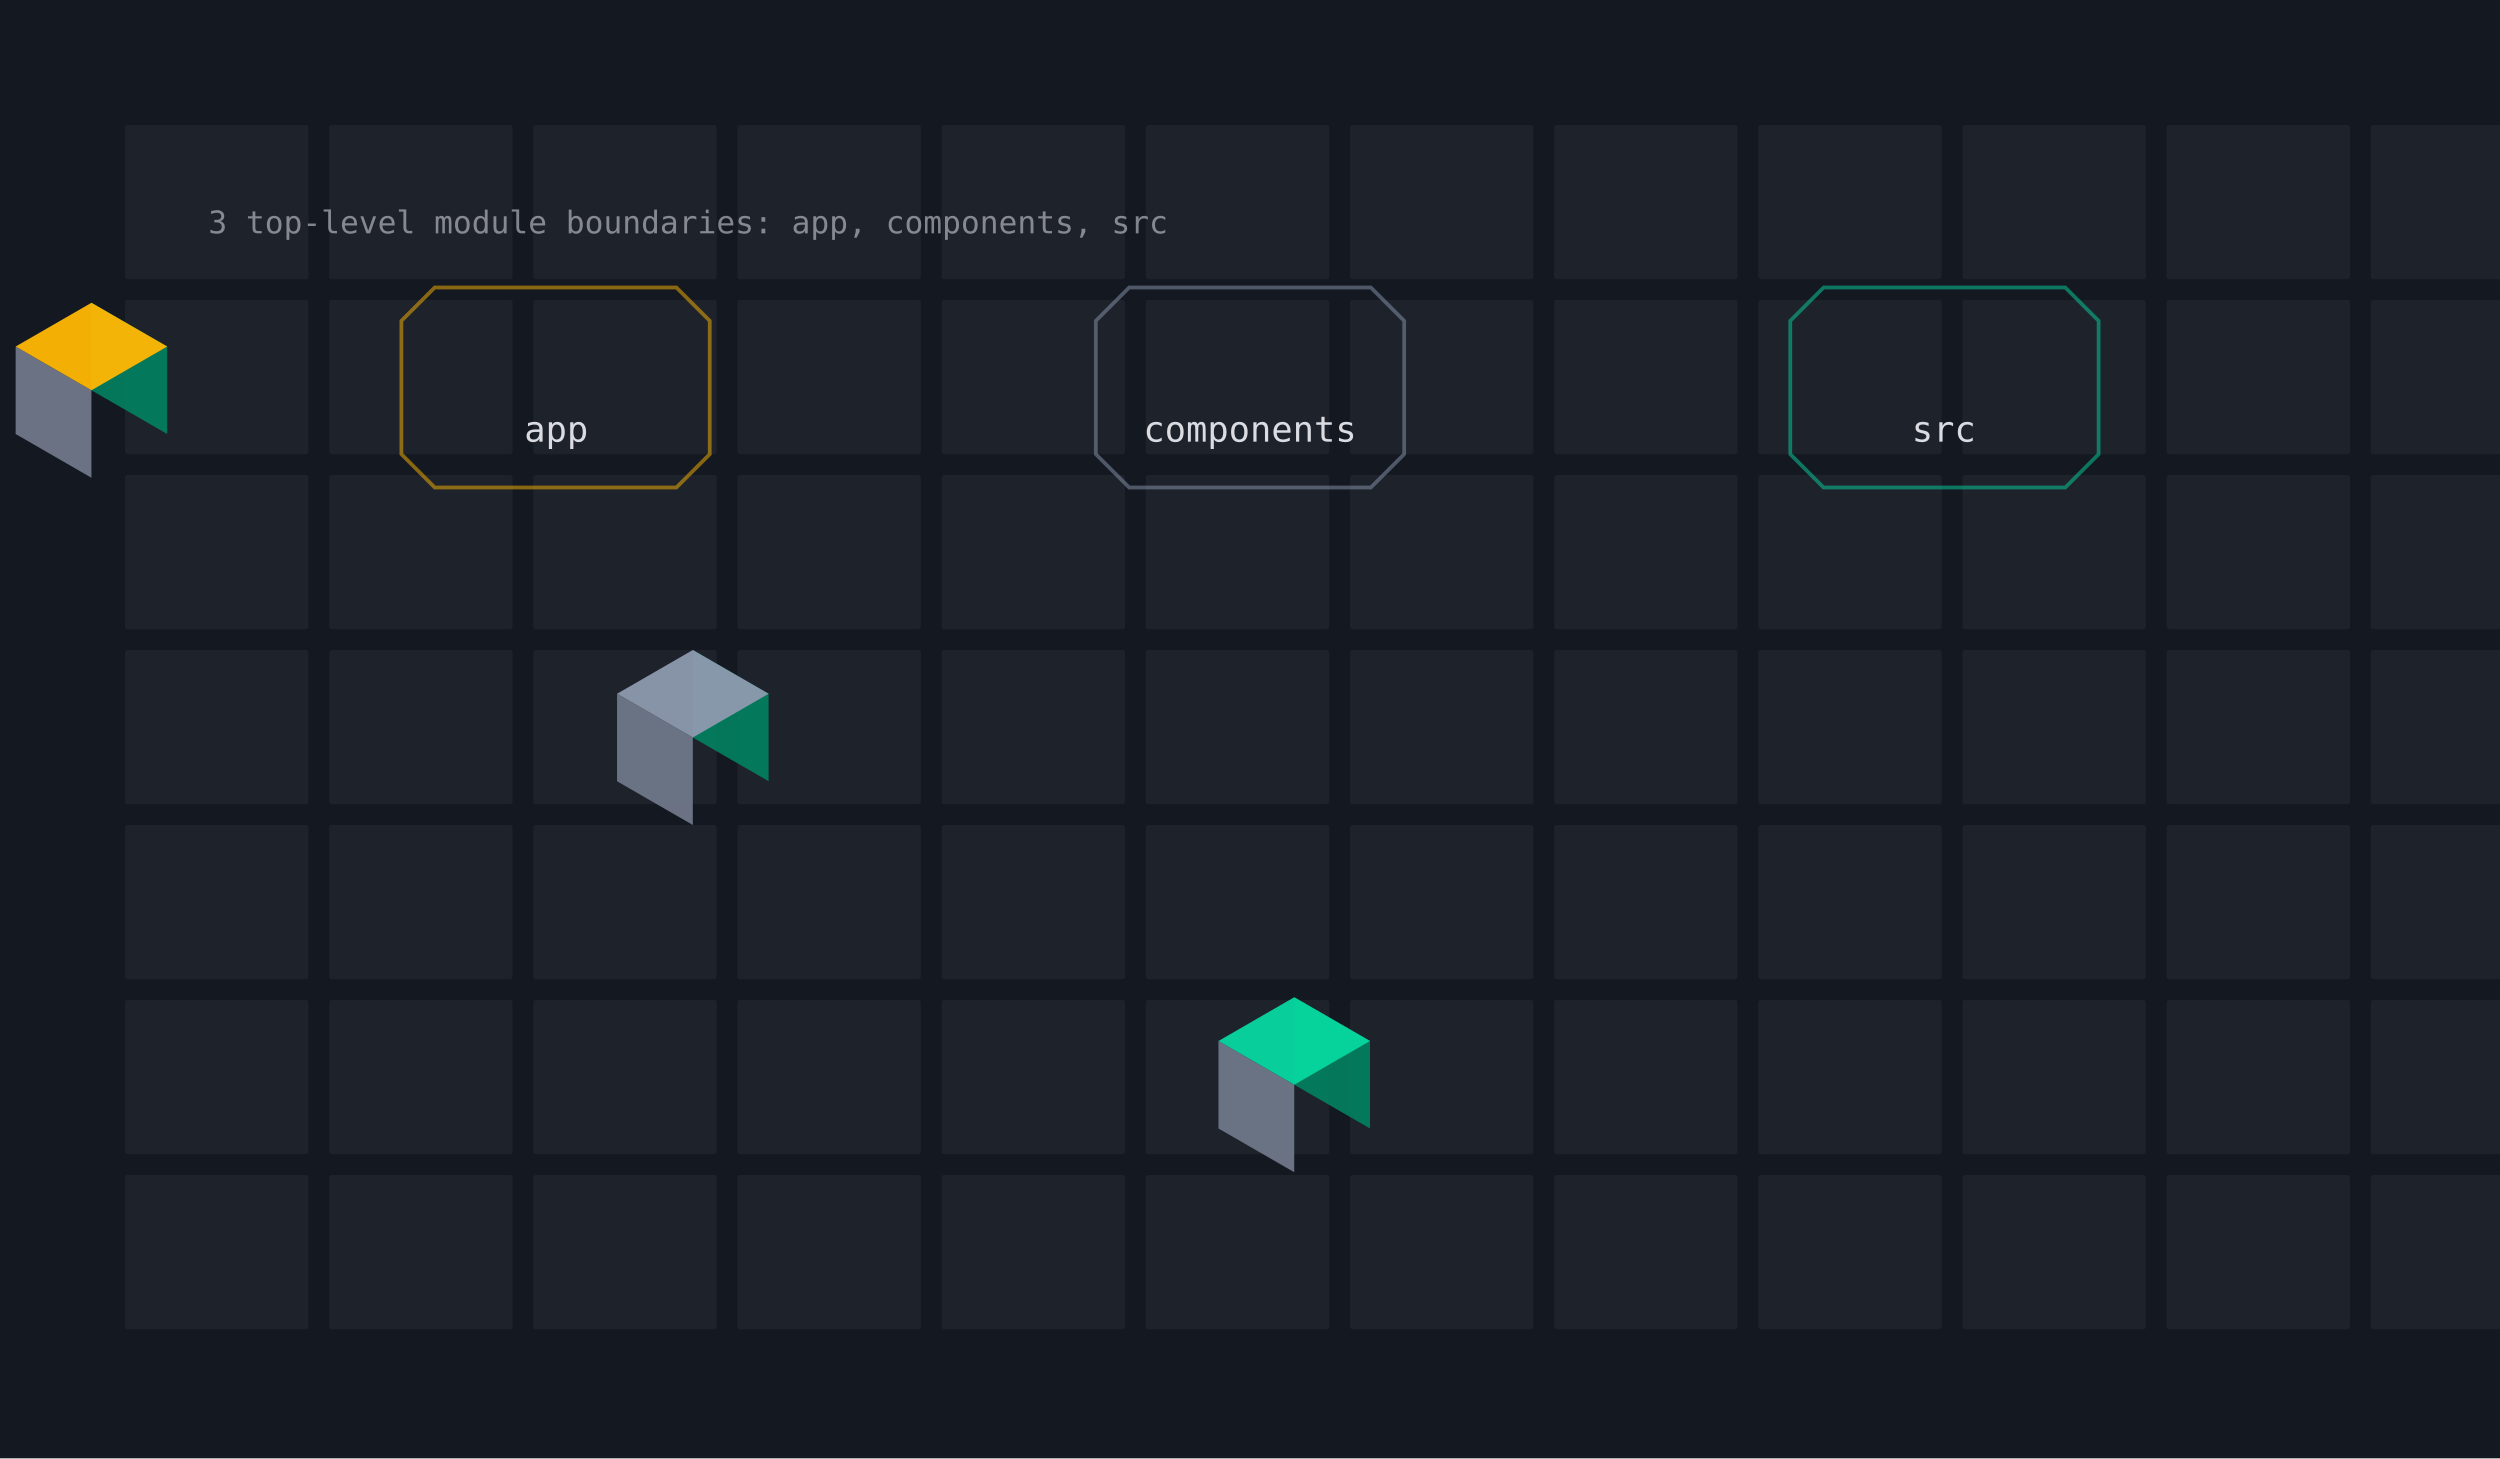
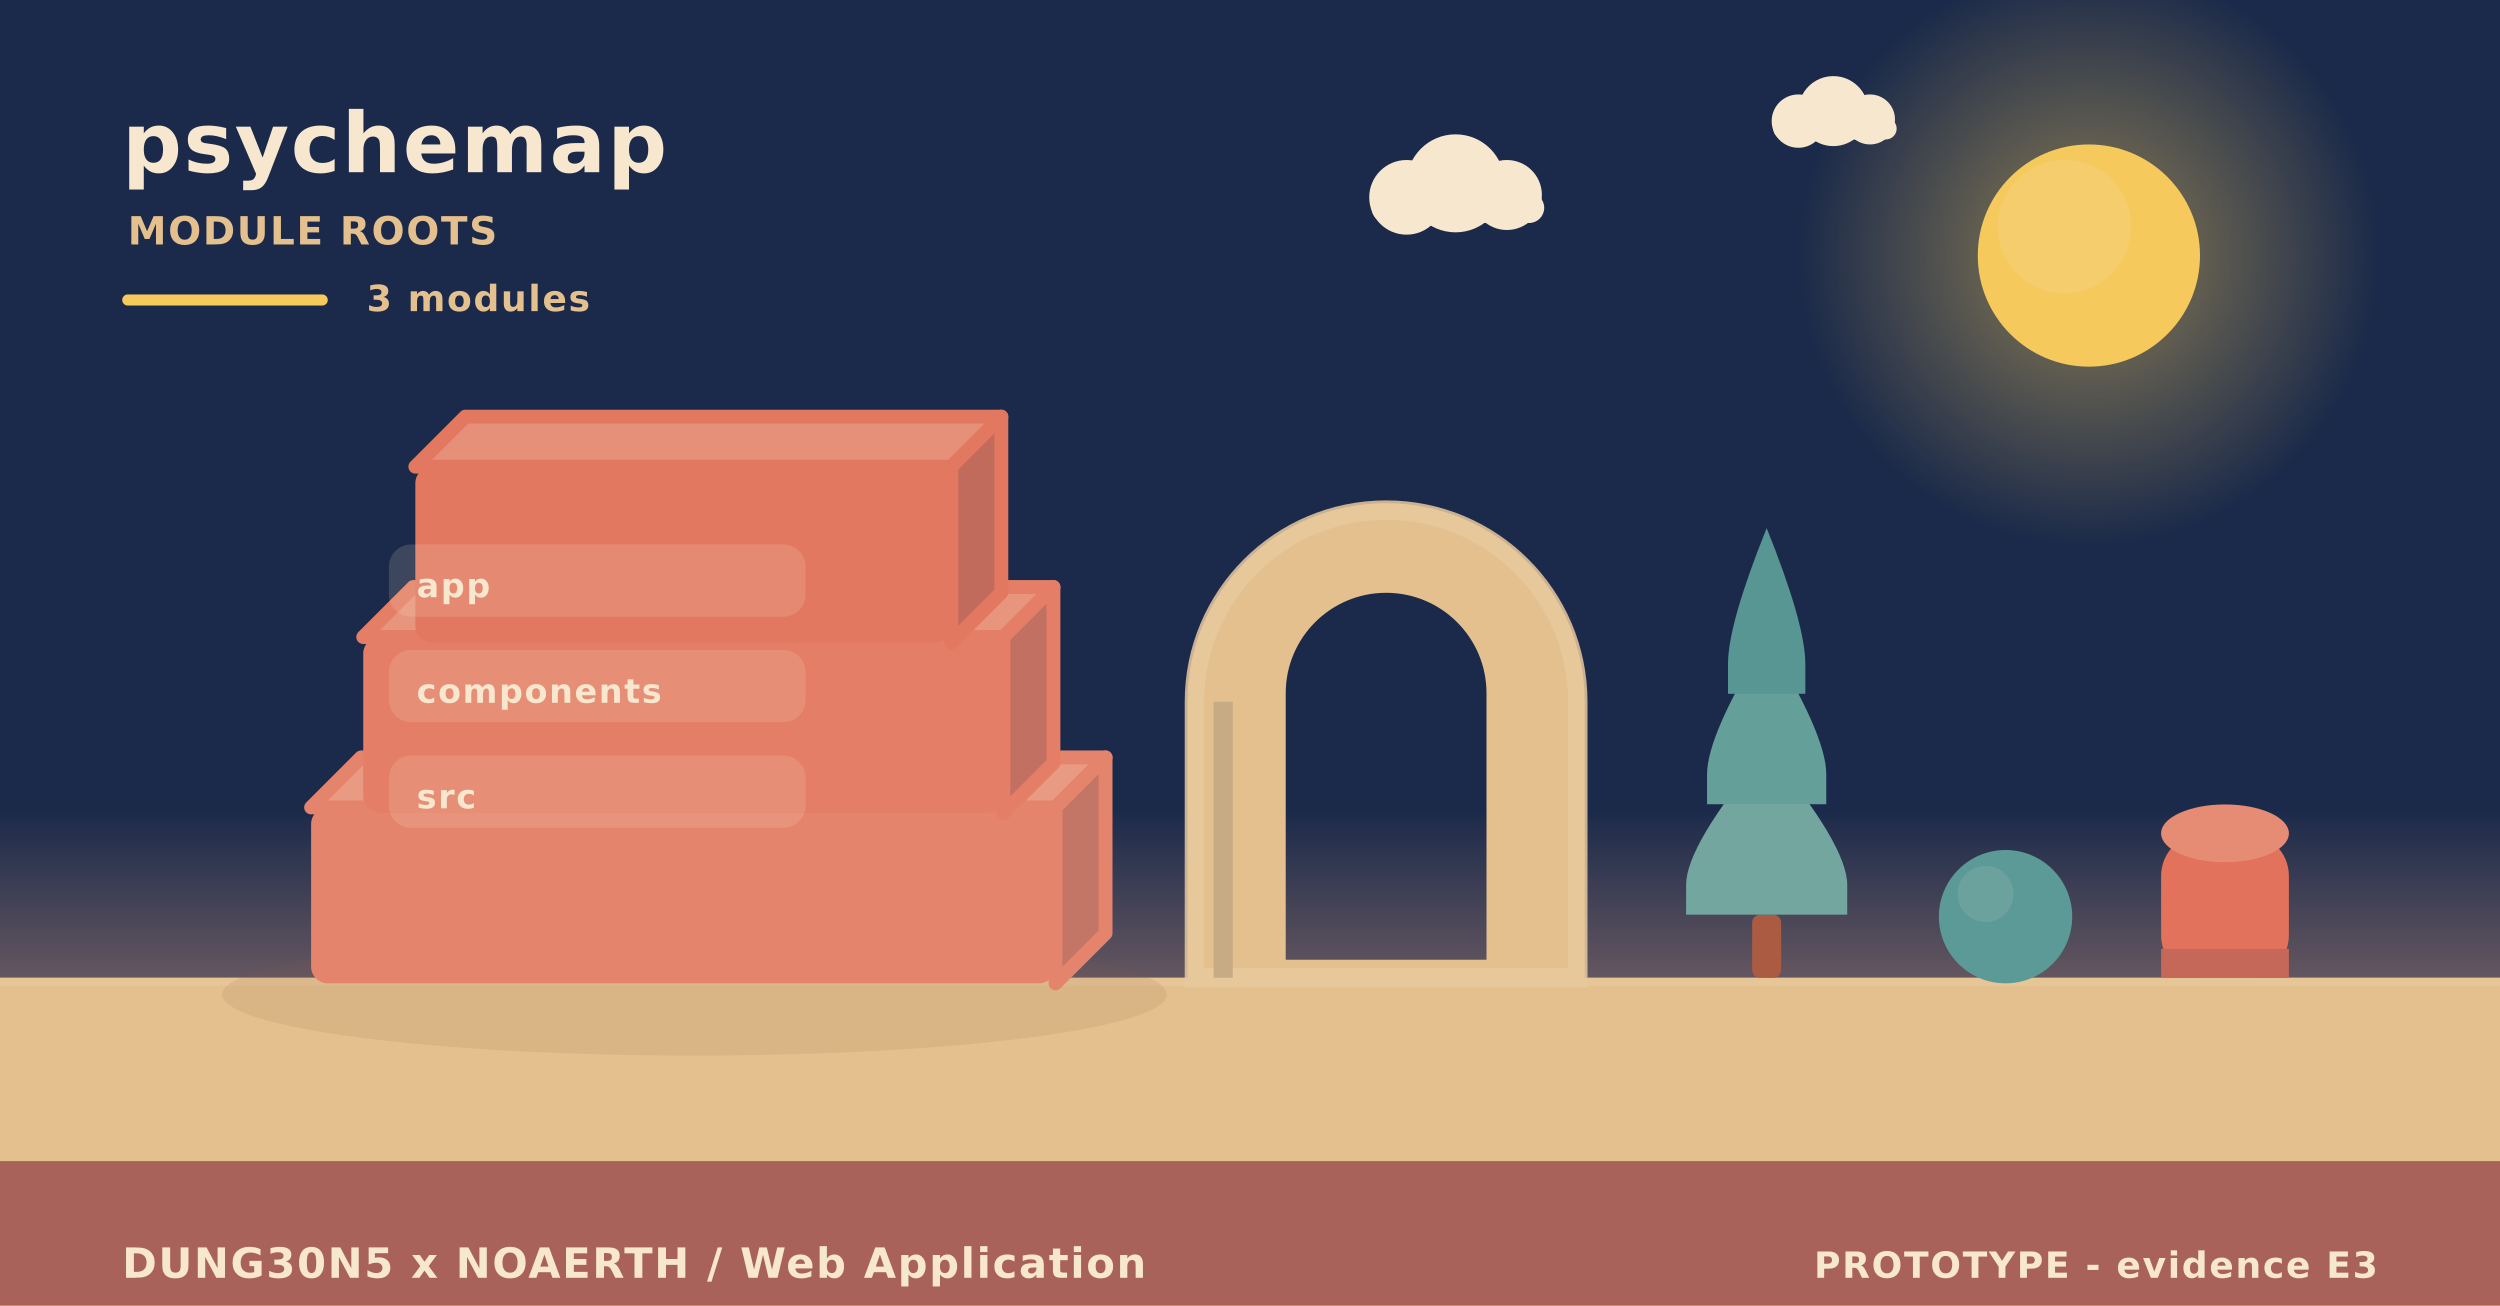
- <svg xmlns="http://www.w3.org/2000/svg" viewBox="0 0 1200 700" width="1200" height="700" role="img" aria-label="psychemap architecture">
-   <rect width="1200" height="700" fill="#141821" />
-   <defs>
-     <linearGradient id="ga" x1="0" y1="0" x2="1" y2="1">
-       <stop offset="0%" stop-color="#ffb703" />
-       <stop offset="100%" stop-color="#8d99ae" />
-     </linearGradient>
-   </defs>
-   <rect x="60.00" y="60.00" width="88.00" height="74.00" rx="1.20" fill="#eef1f6" opacity="0.05" />
-   <rect x="158.00" y="60.00" width="88.00" height="74.00" rx="1.20" fill="#eef1f6" opacity="0.05" />
-   <rect x="256.00" y="60.00" width="88.00" height="74.00" rx="1.20" fill="#eef1f6" opacity="0.05" />
-   <rect x="354.00" y="60.00" width="88.00" height="74.00" rx="1.20" fill="#eef1f6" opacity="0.05" />
-   <rect x="452.00" y="60.00" width="88.00" height="74.00" rx="1.20" fill="#eef1f6" opacity="0.05" />
-   <rect x="550.00" y="60.00" width="88.00" height="74.00" rx="1.20" fill="#eef1f6" opacity="0.05" />
-   <rect x="648.00" y="60.00" width="88.00" height="74.00" rx="1.20" fill="#eef1f6" opacity="0.05" />
-   <rect x="746.00" y="60.00" width="88.00" height="74.00" rx="1.20" fill="#eef1f6" opacity="0.05" />
-   <rect x="844.00" y="60.00" width="88.00" height="74.00" rx="1.20" fill="#eef1f6" opacity="0.05" />
-   <rect x="942.00" y="60.00" width="88.00" height="74.00" rx="1.20" fill="#eef1f6" opacity="0.05" />
-   <rect x="1040.00" y="60.00" width="88.00" height="74.00" rx="1.20" fill="#eef1f6" opacity="0.05" />
-   <rect x="1138.00" y="60.00" width="88.00" height="74.00" rx="1.20" fill="#eef1f6" opacity="0.05" />
-   <rect x="60.00" y="144.00" width="88.00" height="74.00" rx="1.20" fill="#eef1f6" opacity="0.05" />
-   <rect x="158.00" y="144.00" width="88.00" height="74.00" rx="1.20" fill="#eef1f6" opacity="0.05" />
-   <rect x="256.00" y="144.00" width="88.00" height="74.00" rx="1.20" fill="#eef1f6" opacity="0.05" />
-   <rect x="354.00" y="144.00" width="88.00" height="74.00" rx="1.20" fill="#eef1f6" opacity="0.05" />
-   <rect x="452.00" y="144.00" width="88.00" height="74.00" rx="1.20" fill="#eef1f6" opacity="0.05" />
-   <rect x="550.00" y="144.00" width="88.00" height="74.00" rx="1.20" fill="#eef1f6" opacity="0.05" />
-   <rect x="648.00" y="144.00" width="88.00" height="74.00" rx="1.20" fill="#eef1f6" opacity="0.05" />
-   <rect x="746.00" y="144.00" width="88.00" height="74.00" rx="1.20" fill="#eef1f6" opacity="0.05" />
-   <rect x="844.00" y="144.00" width="88.00" height="74.00" rx="1.20" fill="#eef1f6" opacity="0.05" />
-   <rect x="942.00" y="144.00" width="88.00" height="74.00" rx="1.20" fill="#eef1f6" opacity="0.05" />
-   <rect x="1040.00" y="144.00" width="88.00" height="74.00" rx="1.20" fill="#eef1f6" opacity="0.05" />
-   <rect x="1138.00" y="144.00" width="88.00" height="74.00" rx="1.20" fill="#eef1f6" opacity="0.05" />
-   <rect x="60.00" y="228.00" width="88.00" height="74.00" rx="1.20" fill="#eef1f6" opacity="0.05" />
-   <rect x="158.00" y="228.00" width="88.00" height="74.00" rx="1.20" fill="#eef1f6" opacity="0.05" />
-   <rect x="256.00" y="228.00" width="88.00" height="74.00" rx="1.20" fill="#eef1f6" opacity="0.05" />
-   <rect x="354.00" y="228.00" width="88.00" height="74.00" rx="1.20" fill="#eef1f6" opacity="0.05" />
-   <rect x="452.00" y="228.00" width="88.00" height="74.00" rx="1.20" fill="#eef1f6" opacity="0.05" />
-   <rect x="550.00" y="228.00" width="88.00" height="74.00" rx="1.20" fill="#eef1f6" opacity="0.05" />
-   <rect x="648.00" y="228.00" width="88.00" height="74.00" rx="1.20" fill="#eef1f6" opacity="0.05" />
-   <rect x="746.00" y="228.00" width="88.00" height="74.00" rx="1.20" fill="#eef1f6" opacity="0.05" />
-   <rect x="844.00" y="228.00" width="88.00" height="74.00" rx="1.20" fill="#eef1f6" opacity="0.05" />
-   <rect x="942.00" y="228.00" width="88.00" height="74.00" rx="1.20" fill="#eef1f6" opacity="0.05" />
-   <rect x="1040.00" y="228.00" width="88.00" height="74.00" rx="1.20" fill="#eef1f6" opacity="0.05" />
-   <rect x="1138.00" y="228.00" width="88.00" height="74.00" rx="1.20" fill="#eef1f6" opacity="0.05" />
-   <rect x="60.00" y="312.00" width="88.00" height="74.00" rx="1.20" fill="#eef1f6" opacity="0.05" />
-   <rect x="158.00" y="312.00" width="88.00" height="74.00" rx="1.20" fill="#eef1f6" opacity="0.05" />
-   <rect x="256.00" y="312.00" width="88.00" height="74.00" rx="1.20" fill="#eef1f6" opacity="0.05" />
-   <rect x="354.00" y="312.00" width="88.00" height="74.00" rx="1.20" fill="#eef1f6" opacity="0.05" />
-   <rect x="452.00" y="312.00" width="88.00" height="74.00" rx="1.20" fill="#eef1f6" opacity="0.05" />
-   <rect x="550.00" y="312.00" width="88.00" height="74.00" rx="1.20" fill="#eef1f6" opacity="0.05" />
-   <rect x="648.00" y="312.00" width="88.00" height="74.00" rx="1.20" fill="#eef1f6" opacity="0.05" />
-   <rect x="746.00" y="312.00" width="88.00" height="74.00" rx="1.20" fill="#eef1f6" opacity="0.05" />
-   <rect x="844.00" y="312.00" width="88.00" height="74.00" rx="1.20" fill="#eef1f6" opacity="0.05" />
-   <rect x="942.00" y="312.00" width="88.00" height="74.00" rx="1.20" fill="#eef1f6" opacity="0.05" />
-   <rect x="1040.00" y="312.00" width="88.00" height="74.00" rx="1.20" fill="#eef1f6" opacity="0.05" />
-   <rect x="1138.00" y="312.00" width="88.00" height="74.00" rx="1.20" fill="#eef1f6" opacity="0.05" />
-   <rect x="60.00" y="396.00" width="88.00" height="74.00" rx="1.20" fill="#eef1f6" opacity="0.05" />
-   <rect x="158.00" y="396.00" width="88.00" height="74.00" rx="1.20" fill="#eef1f6" opacity="0.05" />
-   <rect x="256.00" y="396.00" width="88.00" height="74.00" rx="1.20" fill="#eef1f6" opacity="0.05" />
-   <rect x="354.00" y="396.00" width="88.00" height="74.00" rx="1.20" fill="#eef1f6" opacity="0.05" />
-   <rect x="452.00" y="396.00" width="88.00" height="74.00" rx="1.20" fill="#eef1f6" opacity="0.05" />
-   <rect x="550.00" y="396.00" width="88.00" height="74.00" rx="1.20" fill="#eef1f6" opacity="0.05" />
-   <rect x="648.00" y="396.00" width="88.00" height="74.00" rx="1.20" fill="#eef1f6" opacity="0.05" />
-   <rect x="746.00" y="396.00" width="88.00" height="74.00" rx="1.20" fill="#eef1f6" opacity="0.05" />
-   <rect x="844.00" y="396.00" width="88.00" height="74.00" rx="1.20" fill="#eef1f6" opacity="0.05" />
-   <rect x="942.00" y="396.00" width="88.00" height="74.00" rx="1.20" fill="#eef1f6" opacity="0.05" />
-   <rect x="1040.00" y="396.00" width="88.00" height="74.00" rx="1.20" fill="#eef1f6" opacity="0.05" />
-   <rect x="1138.00" y="396.00" width="88.00" height="74.00" rx="1.20" fill="#eef1f6" opacity="0.05" />
-   <rect x="60.00" y="480.00" width="88.00" height="74.00" rx="1.20" fill="#eef1f6" opacity="0.05" />
-   <rect x="158.00" y="480.00" width="88.00" height="74.00" rx="1.20" fill="#eef1f6" opacity="0.05" />
-   <rect x="256.00" y="480.00" width="88.00" height="74.00" rx="1.20" fill="#eef1f6" opacity="0.05" />
-   <rect x="354.00" y="480.00" width="88.00" height="74.00" rx="1.20" fill="#eef1f6" opacity="0.05" />
-   <rect x="452.00" y="480.00" width="88.00" height="74.00" rx="1.20" fill="#eef1f6" opacity="0.05" />
-   <rect x="550.00" y="480.00" width="88.00" height="74.00" rx="1.20" fill="#eef1f6" opacity="0.05" />
-   <rect x="648.00" y="480.00" width="88.00" height="74.00" rx="1.20" fill="#eef1f6" opacity="0.05" />
-   <rect x="746.00" y="480.00" width="88.00" height="74.00" rx="1.20" fill="#eef1f6" opacity="0.05" />
-   <rect x="844.00" y="480.00" width="88.00" height="74.00" rx="1.20" fill="#eef1f6" opacity="0.05" />
-   <rect x="942.00" y="480.00" width="88.00" height="74.00" rx="1.20" fill="#eef1f6" opacity="0.05" />
-   <rect x="1040.00" y="480.00" width="88.00" height="74.00" rx="1.20" fill="#eef1f6" opacity="0.05" />
-   <rect x="1138.00" y="480.00" width="88.00" height="74.00" rx="1.20" fill="#eef1f6" opacity="0.05" />
-   <rect x="60.00" y="564.00" width="88.00" height="74.00" rx="1.20" fill="#eef1f6" opacity="0.05" />
-   <rect x="158.00" y="564.00" width="88.00" height="74.00" rx="1.20" fill="#eef1f6" opacity="0.05" />
-   <rect x="256.00" y="564.00" width="88.00" height="74.00" rx="1.20" fill="#eef1f6" opacity="0.05" />
-   <rect x="354.00" y="564.00" width="88.00" height="74.00" rx="1.20" fill="#eef1f6" opacity="0.05" />
-   <rect x="452.00" y="564.00" width="88.00" height="74.00" rx="1.20" fill="#eef1f6" opacity="0.05" />
-   <rect x="550.00" y="564.00" width="88.00" height="74.00" rx="1.20" fill="#eef1f6" opacity="0.05" />
-   <rect x="648.00" y="564.00" width="88.00" height="74.00" rx="1.20" fill="#eef1f6" opacity="0.05" />
-   <rect x="746.00" y="564.00" width="88.00" height="74.00" rx="1.20" fill="#eef1f6" opacity="0.05" />
-   <rect x="844.00" y="564.00" width="88.00" height="74.00" rx="1.20" fill="#eef1f6" opacity="0.05" />
-   <rect x="942.00" y="564.00" width="88.00" height="74.00" rx="1.20" fill="#eef1f6" opacity="0.05" />
-   <rect x="1040.00" y="564.00" width="88.00" height="74.00" rx="1.20" fill="#eef1f6" opacity="0.05" />
-   <rect x="1138.00" y="564.00" width="88.00" height="74.00" rx="1.20" fill="#eef1f6" opacity="0.05" />
-   <path d="M208.67,138.00 H324.67 L340.67,154.00 V218.00 L324.67,234.00 H208.67 L192.67,218.00 V154.00 Z" fill="none" stroke="rgba(255,183,3,0.550)" stroke-width="1.80" opacity="0.90" />
-   <polygon points="43.88,187.33 80.25,208.33 80.25,166.33 43.88,145.33" fill="#037c5d" opacity="0.95" />
-   <polygon points="7.51,208.33 43.88,229.33 43.88,187.33 7.51,166.33" fill="#6e7788" opacity="0.95" />
-   <polygon points="43.88,145.33 80.25,166.33 43.88,187.33 7.51,166.33" fill="#ffb703" opacity="0.95" />
-   <text x="267" y="212" font-family="ui-monospace,Menlo,monospace" font-size="17" fill="rgba(238,241,246,0.900)" text-anchor="middle">app</text>
-   <path d="M542.00,138.00 H658.00 L674.00,154.00 V218.00 L658.00,234.00 H542.00 L526.00,218.00 V154.00 Z" fill="none" stroke="rgba(141,153,174,0.550)" stroke-width="1.80" opacity="0.90" />
-   <polygon points="332.55,354.00 368.93,375.00 368.93,333.00 332.55,312.00" fill="#037c5d" opacity="0.95" />
-   <polygon points="296.18,375.00 332.55,396.00 332.55,354.00 296.18,333.00" fill="#6e7788" opacity="0.95" />
-   <polygon points="332.55,312.00 368.93,333.00 332.55,354.00 296.18,333.00" fill="#8d99ae" opacity="0.95" />
-   <text x="600" y="212" font-family="ui-monospace,Menlo,monospace" font-size="17" fill="rgba(238,241,246,0.900)" text-anchor="middle">components</text>
-   <path d="M875.33,138.00 H991.33 L1007.33,154.00 V218.00 L991.33,234.00 H875.33 L859.33,218.00 V154.00 Z" fill="none" stroke="rgba(6,214,160,0.550)" stroke-width="1.80" opacity="0.90" />
-   <polygon points="621.23,520.67 657.60,541.67 657.60,499.67 621.23,478.67" fill="#037c5d" opacity="0.95" />
-   <polygon points="584.86,541.67 621.23,562.67 621.23,520.67 584.86,499.67" fill="#6e7788" opacity="0.95" />
-   <polygon points="621.23,478.67 657.60,499.67 621.23,520.67 584.86,499.67" fill="#06d6a0" opacity="0.95" />
-   <text x="933" y="212" font-family="ui-monospace,Menlo,monospace" font-size="17" fill="rgba(238,241,246,0.900)" text-anchor="middle">src</text>
-   <text x="100" y="112" font-family="ui-monospace,Menlo,monospace" font-size="15" fill="rgba(238,241,246,0.500)">3 top-level module boundaries: app, components, src</text>
+ <svg xmlns="http://www.w3.org/2000/svg" width="900" height="470" viewBox="0 0 900 470" role="img" aria-label="psychemap - how it is built">
+   <linearGradient id="skya" x1="0" y1="0" x2="0" y2="1">
+     <stop offset="0" stop-color="#1b2a4a" />
+     <stop offset="0.62" stop-color="#1b2a4a" />
+     <stop offset="1" stop-color="#f3ad8a" />
+   </linearGradient>
+   <rect width="900" height="470" fill="url(#skya)" />
+   <radialGradient id="suna">
+     <stop offset="0.35" stop-color="#f5c95c" stop-opacity="0.34" />
+     <stop offset="1" stop-color="#f5c95c" stop-opacity="0" />
+   </radialGradient>
+   <circle cx="752" cy="92" r="104" fill="url(#suna)" />
+   <circle cx="752" cy="92" r="40" fill="#f5c95c" />
+   <circle cx="743.2" cy="81.6" r="24" fill="#f5d27e" opacity="0.5" />
+   <g>
+     <circle cx="524" cy="66" r="17.64" fill="#f6e7ce" />
+     <circle cx="506.36" cy="71.04" r="13.44" fill="#f6e7ce" />
+     <circle cx="542.48" cy="70.2" r="12.6" fill="#f6e7ce" />
+     <rect x="493.76" y="69.36" width="62.16" height="10.92" rx="5.46" fill="#f6e7ce" />
+   </g>
+   <g>
+     <circle cx="660" cy="40" r="12.6" fill="#f6e7ce" />
+     <circle cx="647.4" cy="43.6" r="9.6" fill="#f6e7ce" />
+     <circle cx="673.2" cy="43" r="9" fill="#f6e7ce" />
+     <rect x="638.4" y="42.4" width="44.4" height="7.8" rx="3.9" fill="#f6e7ce" />
+   </g>
+   <rect x="0" y="352" width="900" height="118" fill="#e3c08d" />
+   <rect x="0" y="352" width="900" height="3" fill="#e6c596" />
+   <text x="44" y="62" font-family="Verdana,DejaVu Sans,sans-serif" font-size="30" font-weight="700" letter-spacing="0.6" fill="#f6e7ce" text-anchor="start">psychemap</text>
+   <text x="46" y="88" font-family="Verdana,DejaVu Sans,sans-serif" font-size="14" font-weight="700" letter-spacing="0.6" fill="#e3c08d" text-anchor="start">MODULE ROOTS</text>
+   <rect x="44" y="106" width="74" height="4" rx="2" fill="#f5c95c" />
+   <text x="132" y="112" font-family="Verdana,DejaVu Sans,sans-serif" font-size="13" font-weight="700" letter-spacing="0.6" fill="#e3c08d" text-anchor="start">3 modules</text>
+   <ellipse cx="250" cy="358" rx="170" ry="22" fill="rgba(138,90,68,0.11)" />
+   <path d="M112,290.67 L380,290.67 L398,272.67 L130,272.67 Z" fill="#e99a82" stroke="#e5846c" stroke-width="5" stroke-linejoin="round" />
+   <path d="M380,290.67 L398,272.67 L398,336 L380,354 Z" fill="#c37566" stroke="#e5846c" stroke-width="5" stroke-linejoin="round" />
+   <rect x="112" y="290.67" width="268" height="63.33" rx="6" fill="#e5846c" />
+   <path d="M130.76,229.33 L361.24,229.33 L379.24,211.33 L148.76,211.33 Z" fill="#e8957d" stroke="#e47e66" stroke-width="5" stroke-linejoin="round" />
+   <path d="M361.24,229.33 L379.24,211.33 L379.24,274.67 L361.24,292.67 Z" fill="#c27061" stroke="#e47e66" stroke-width="5" stroke-linejoin="round" />
+   <rect x="130.76" y="229.33" width="230.48" height="63.33" rx="6" fill="#e47e66" />
+   <path d="M149.52,168 L342.48,168 L360.48,150 L167.52,150 Z" fill="#e79079" stroke="#e37861" stroke-width="5" stroke-linejoin="round" />
+   <path d="M342.48,168 L360.48,150 L360.48,213.33 L342.48,231.33 Z" fill="#c16b5d" stroke="#e37861" stroke-width="5" stroke-linejoin="round" />
+   <rect x="149.52" y="168" width="192.96" height="63.33" rx="6" fill="#e37861" />
+   <rect x="140" y="196" width="150" height="26" rx="8" fill="rgba(246,231,206,0.16)" opacity="0.94" />
+   <text x="150" y="215" font-family="Verdana,DejaVu Sans,sans-serif" font-size="12" font-weight="700" letter-spacing="0.6" fill="#f6e7ce" text-anchor="start">app</text>
+   <rect x="140" y="234" width="150" height="26" rx="8" fill="rgba(246,231,206,0.16)" opacity="0.94" />
+   <text x="150" y="253" font-family="Verdana,DejaVu Sans,sans-serif" font-size="12" font-weight="700" letter-spacing="0.6" fill="#f6e7ce" text-anchor="start">components</text>
+   <rect x="140" y="272" width="150" height="26" rx="8" fill="rgba(246,231,206,0.16)" opacity="0.94" />
+   <text x="150" y="291" font-family="Verdana,DejaVu Sans,sans-serif" font-size="12" font-weight="700" letter-spacing="0.6" fill="#f6e7ce" text-anchor="start">src</text>
+   <path d="M430,352 L430,252.64 A69,69 0 0 1 568,252.64 L568,352 Z M460.36,348 L460.36,249.55 A38.64,38.64 0 0 1 537.64,249.55 L537.64,348 Z" fill="#e3c08d" fill-rule="evenodd" stroke="#e3c08d" stroke-width="5" stroke-linejoin="round" />
+   <path d="M430,352 L430,252.64 A69,69 0 0 1 568,252.64 L568,352 Z" fill="none" stroke="#e8c99d" stroke-width="7" stroke-linecap="round" opacity="0.85" />
+   <rect x="436.9" y="252.64" width="6.9" height="99.36" fill="#c7ab84" />
+   <rect x="630.78" y="329.28" width="10.44" height="22.72" rx="2.9" fill="#ac5b43" />
+   <path d="M636,269.64 Q607,304.23 607,318.54 Q607,329.28 607,329.28 L665,329.28 Q665,329.28 665,318.54 Q665,304.23 636,269.64 Z" fill="#74a6a0" />
+   <path d="M636,229.88 Q614.54,264.47 614.54,278.78 Q614.54,289.52 614.54,289.52 L657.46,289.52 Q657.46,289.52 657.46,278.78 Q657.46,264.47 636,229.88 Z" fill="#649f9a" />
+   <path d="M636,190.12 Q622.08,224.71 622.08,239.02 Q622.08,249.76 622.08,249.76 L649.92,249.76 Q649.92,249.76 649.92,239.02 Q649.92,224.71 636,190.12 Z" fill="#589694" />
+   <circle cx="722" cy="330" r="24" fill="#5b9a97" />
+   <circle cx="714.8" cy="321.84" r="10.08" fill="#7aa9a2" opacity="0.55" />
+   <rect x="778" y="300" width="46" height="52" rx="15.33" fill="#e2725b" />
+   <ellipse cx="801" cy="300" rx="23" ry="10.4" fill="#e68c74" />
+   <rect x="778" y="341.6" width="46" height="10.4" fill="#c66859" />
+   <rect x="0" y="418" width="900" height="52" rx="0" fill="#a65c56" opacity="0.94" />
+   <text x="44" y="460" font-family="Verdana,DejaVu Sans,sans-serif" font-size="15" font-weight="700" letter-spacing="0.6" fill="#f6e7ce" text-anchor="start">DUNG30N5 x NOAERTH  /  Web Application</text>
+   <text x="856" y="460" font-family="Verdana,DejaVu Sans,sans-serif" font-size="13" font-weight="700" letter-spacing="0.6" fill="#f6e7ce" text-anchor="end">PROTOTYPE  -  evidence E3</text>
</svg>
